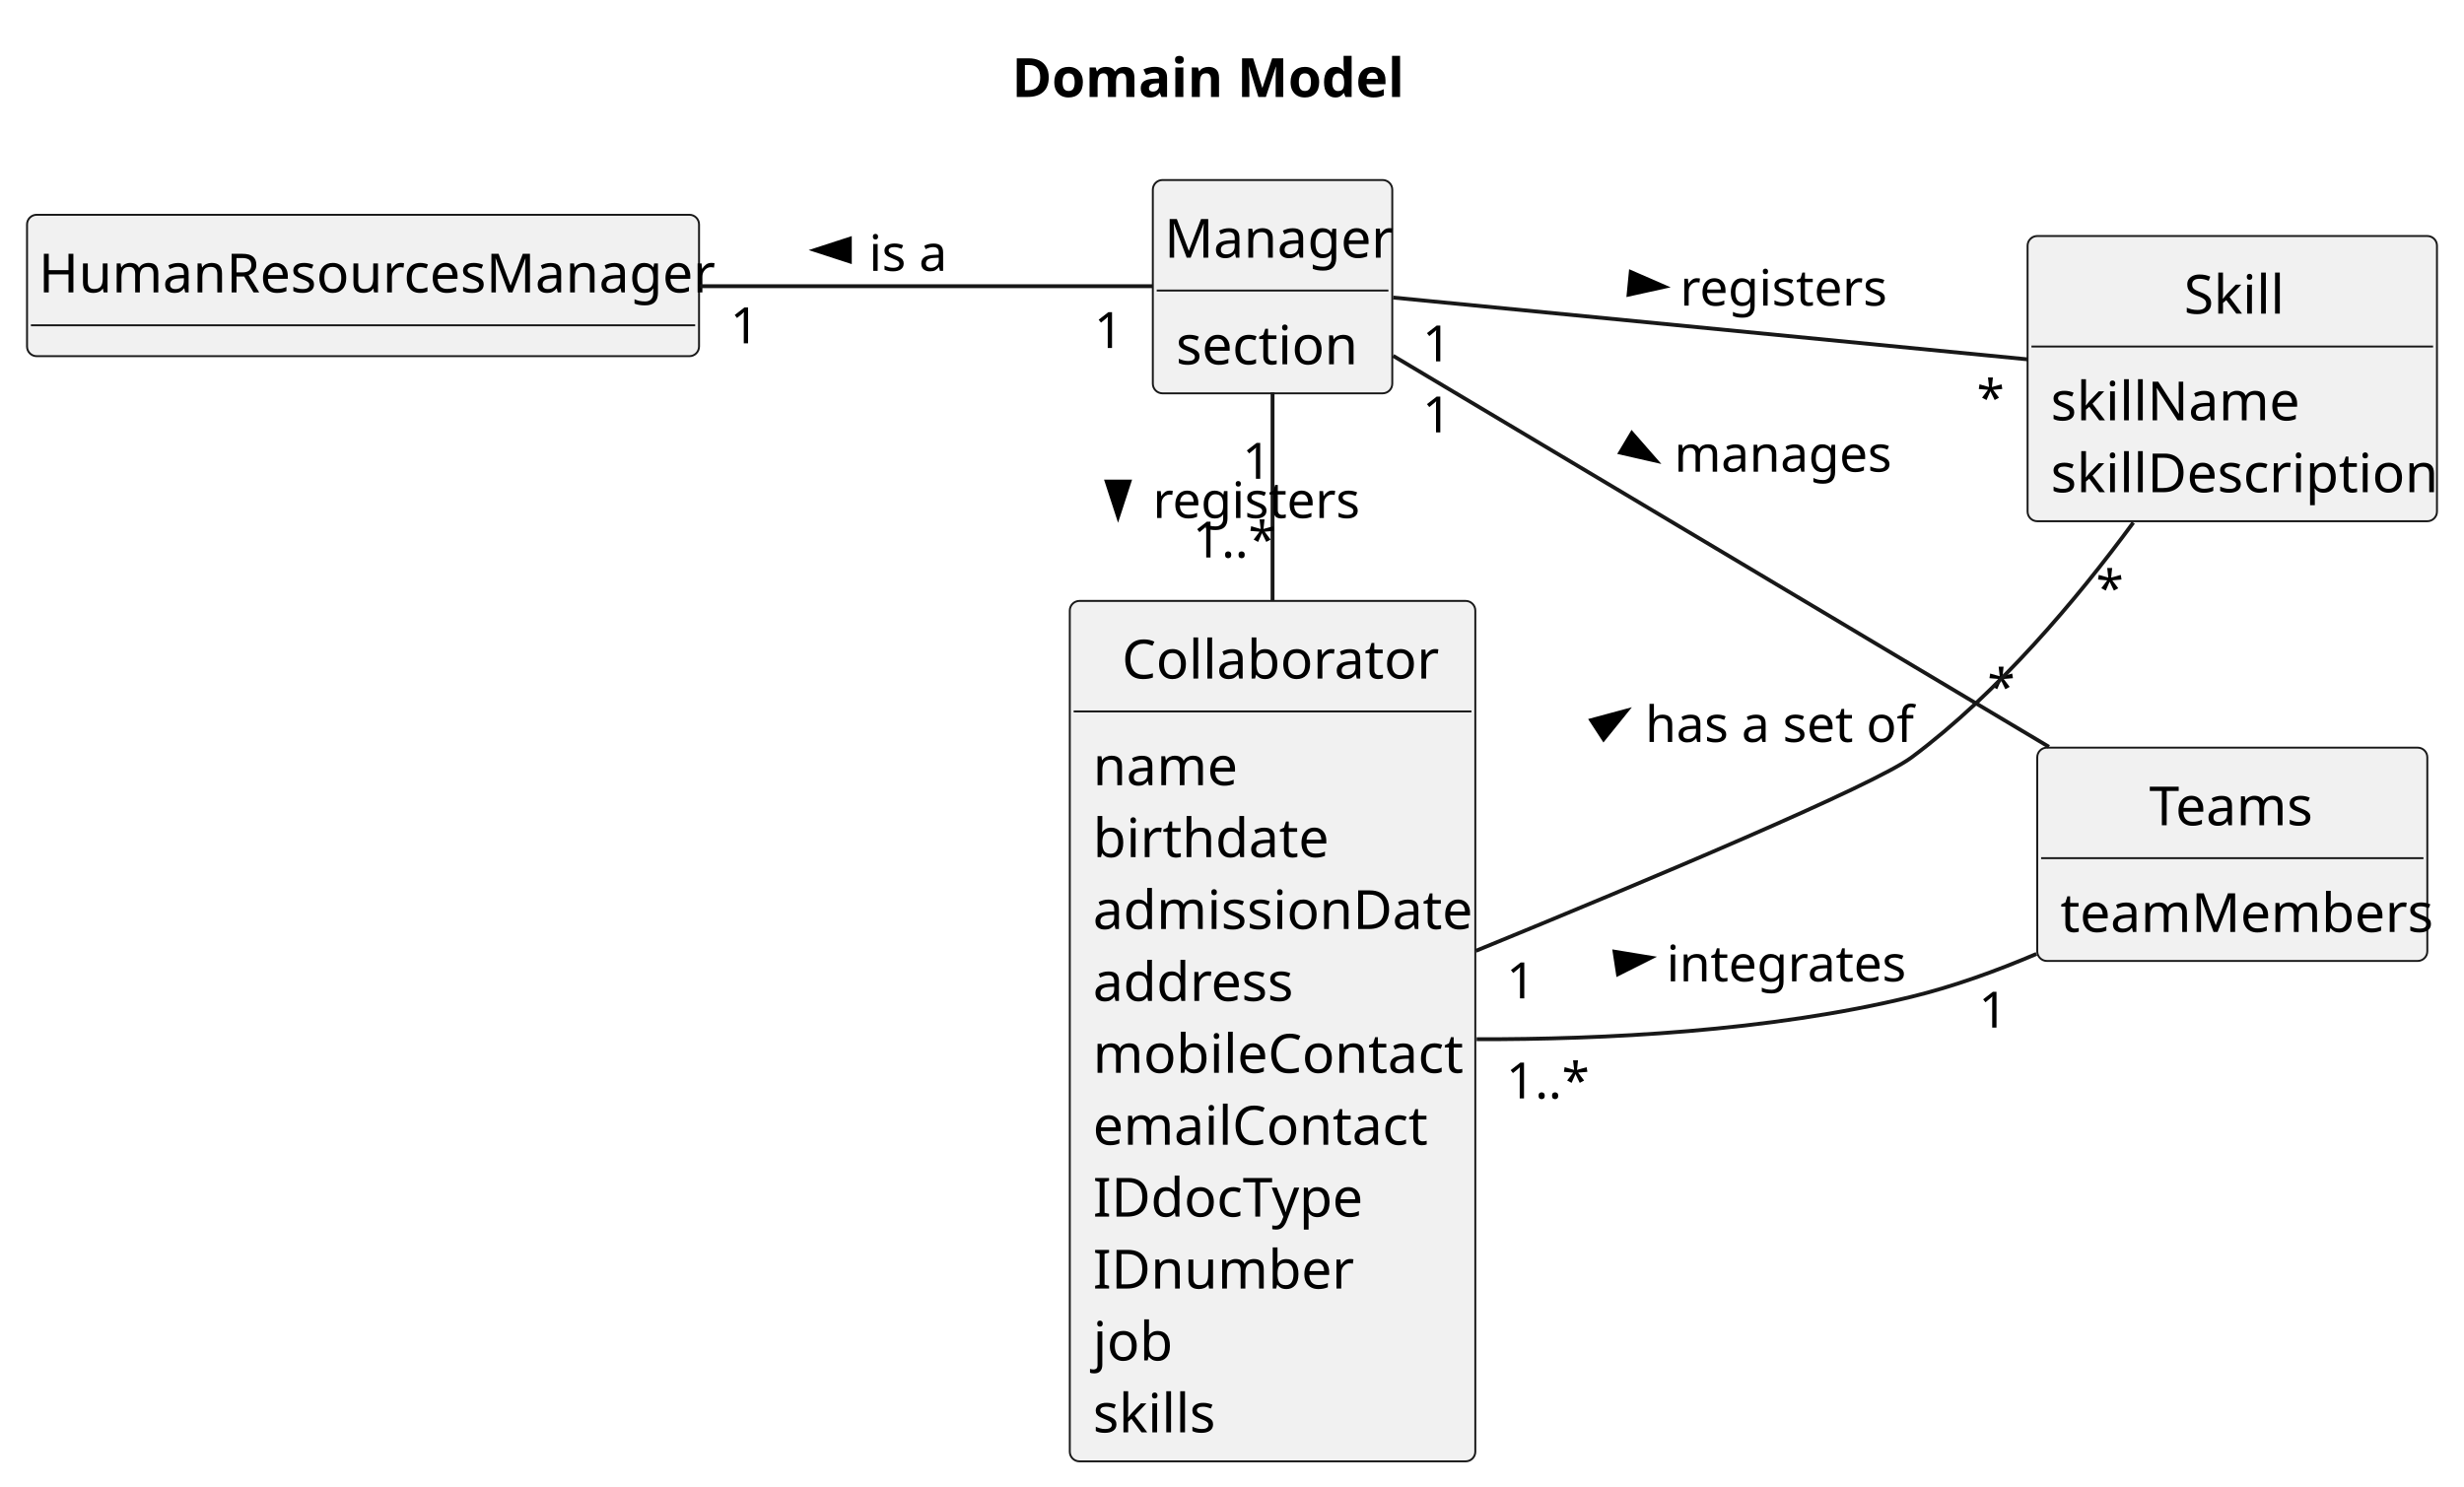
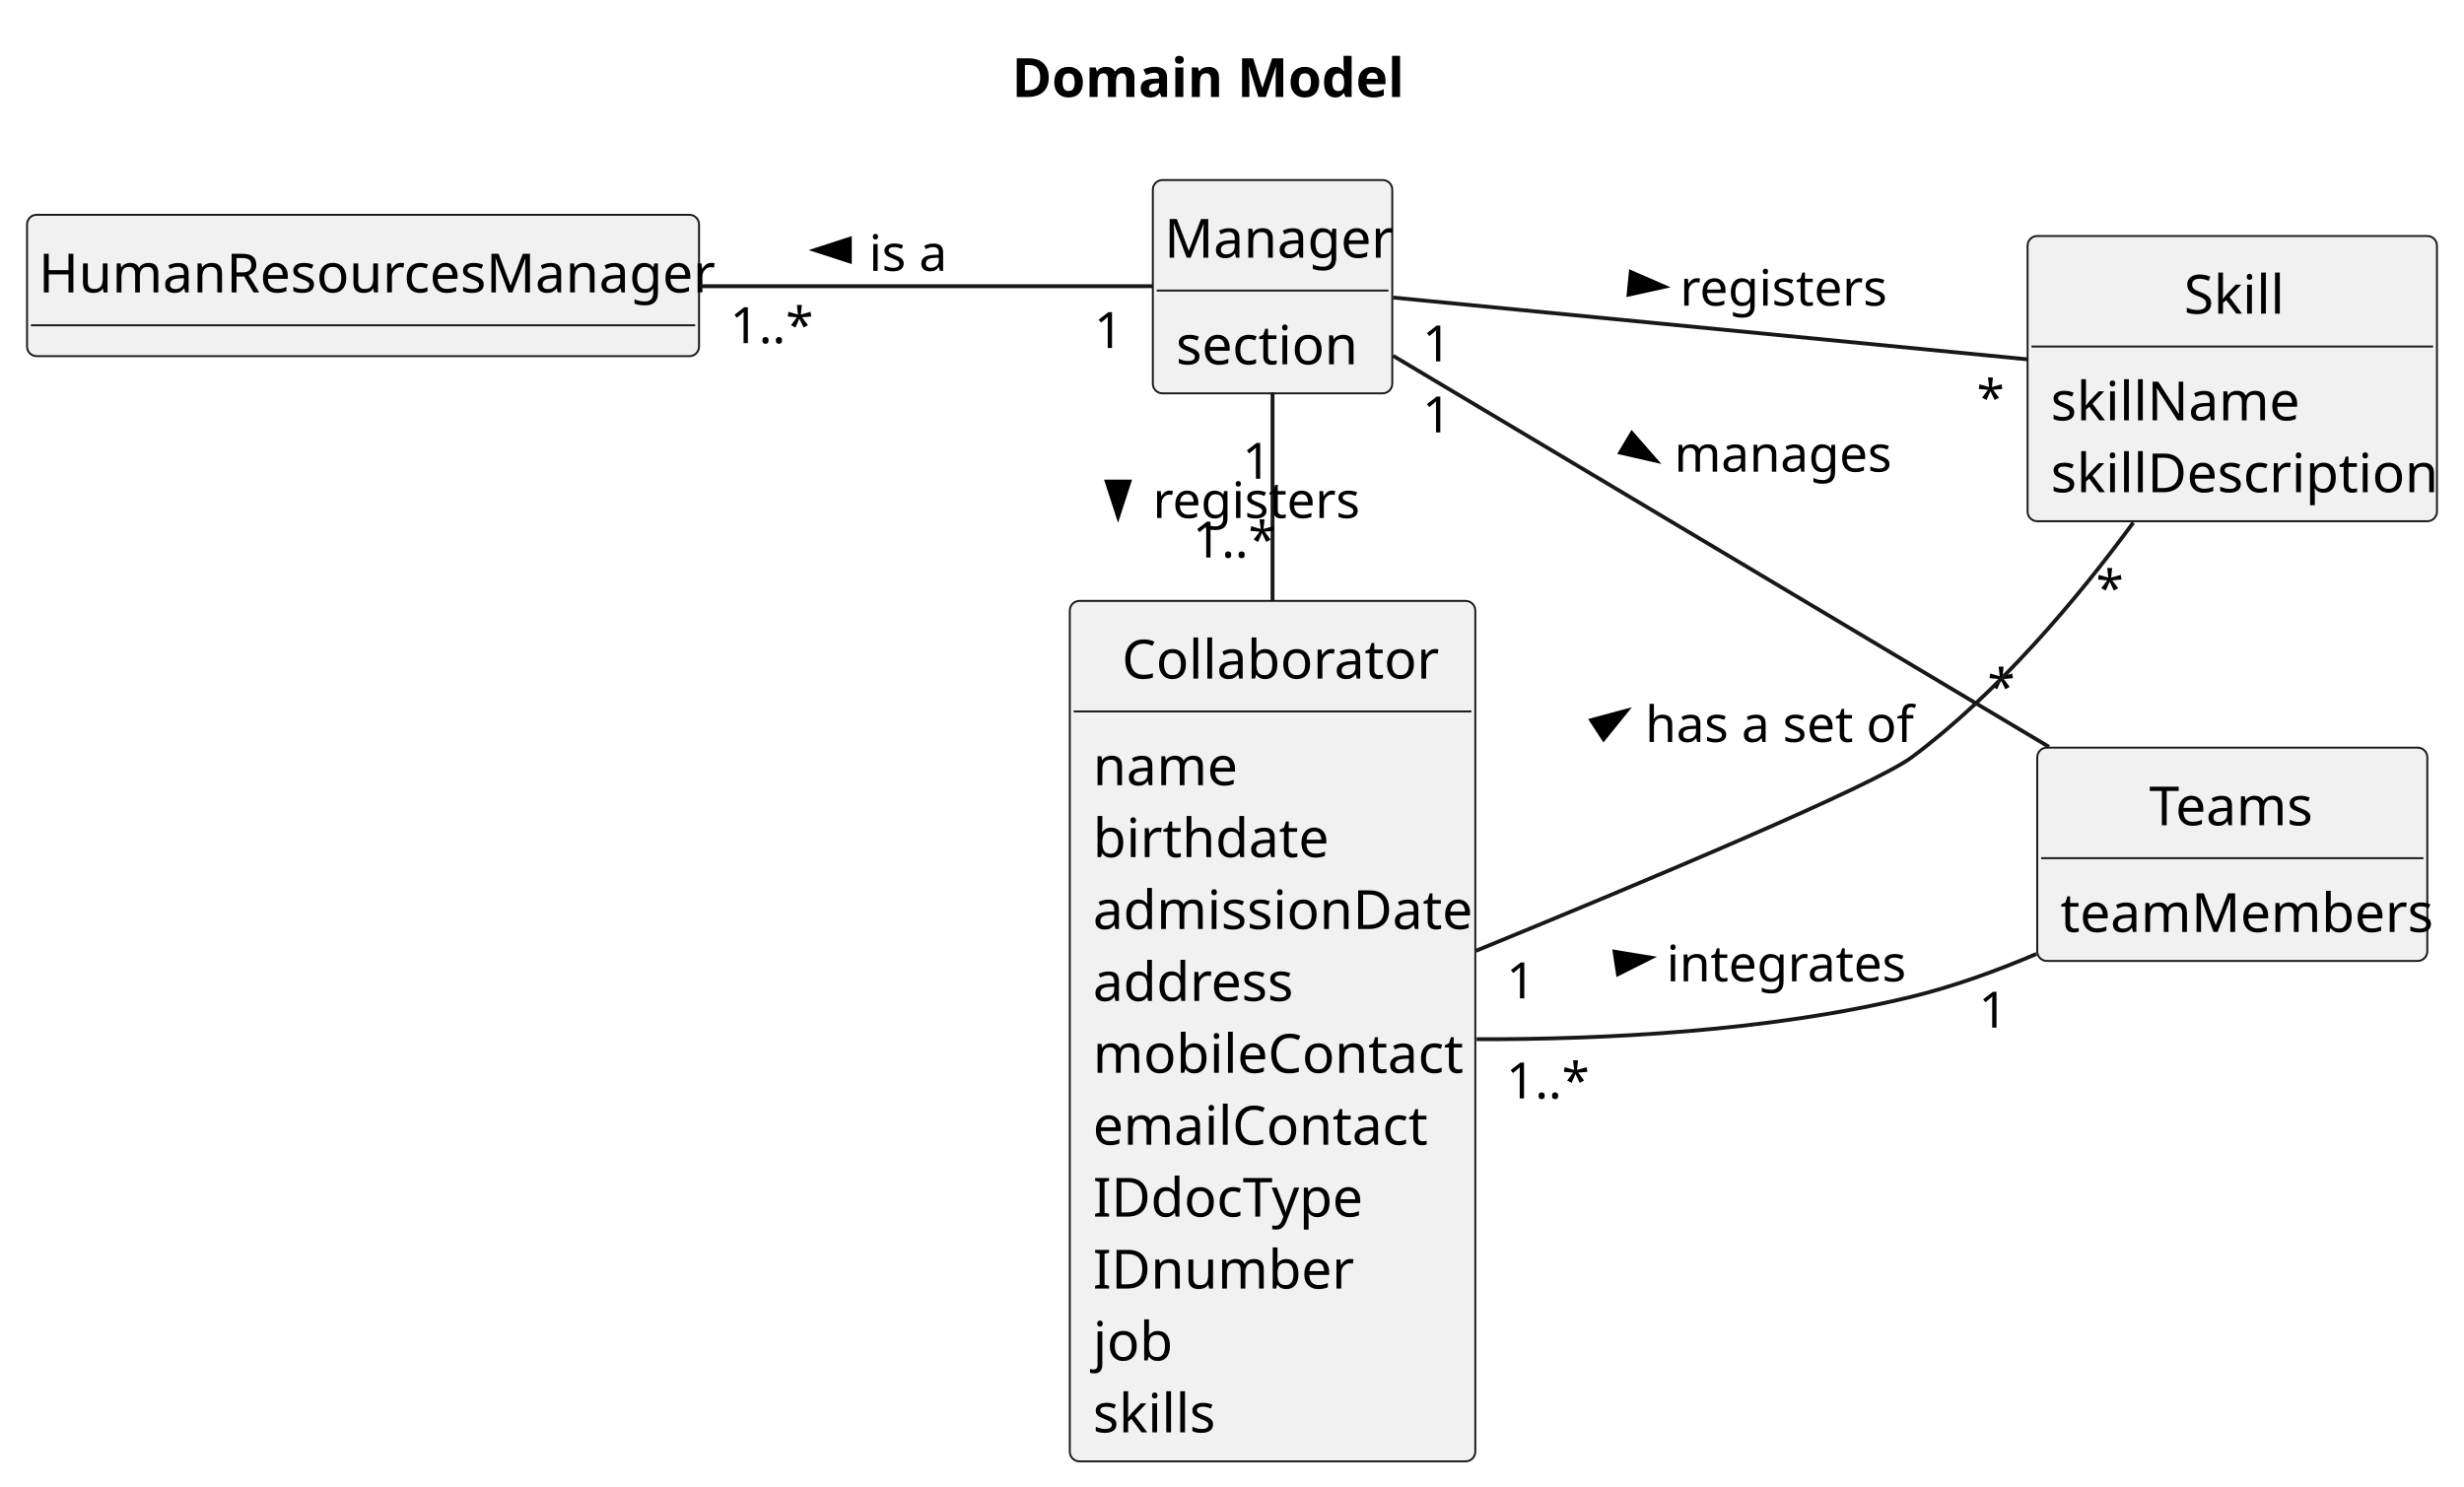
<svg xmlns="http://www.w3.org/2000/svg" contentStyleType="text/css" height="385px" preserveAspectRatio="none" style="width:638px;height:385px;background:#FFFFFF;" version="1.1" viewBox="0 0 638 385" width="638px" zoomAndPan="magnify">
  <defs />
  <g>
    <text fill="#000000" font-family="sans-serif" font-size="14" font-weight="bold" lengthAdjust="spacing" textLength="100" x="262" y="25.107">Domain Model</text>
    <g id="elem_Collaborator">
      <rect codeLine="14" fill="#F1F1F1" height="222.832" id="Collaborator" rx="2.5" ry="2.5" style="stroke:#181818;stroke-width:0.5;" width="105" x="277" y="155.621" />
      <text fill="#000000" font-family="sans-serif" font-size="14" lengthAdjust="spacing" textLength="78" x="290.5" y="175.728">Collaborator</text>
      <line style="stroke:#181818;stroke-width:0.5;" x1="278" x2="381" y1="184.242" y2="184.242" />
      <text fill="#000000" font-family="sans-serif" font-size="14" lengthAdjust="spacing" textLength="35" x="283" y="203.35">name</text>
      <text fill="#000000" font-family="sans-serif" font-size="14" lengthAdjust="spacing" textLength="56" x="283" y="221.971">birthdate</text>
      <text fill="#000000" font-family="sans-serif" font-size="14" lengthAdjust="spacing" textLength="93" x="283" y="240.592">admissionDate</text>
      <text fill="#000000" font-family="sans-serif" font-size="14" lengthAdjust="spacing" textLength="51" x="283" y="259.213">address</text>
      <text fill="#000000" font-family="sans-serif" font-size="14" lengthAdjust="spacing" textLength="90" x="283" y="277.834">mobileContact</text>
      <text fill="#000000" font-family="sans-serif" font-size="14" lengthAdjust="spacing" textLength="82" x="283" y="296.455">emailContact</text>
      <text fill="#000000" font-family="sans-serif" font-size="14" lengthAdjust="spacing" textLength="68" x="283" y="315.076">IDdocType</text>
      <text fill="#000000" font-family="sans-serif" font-size="14" lengthAdjust="spacing" textLength="61" x="283" y="333.697">IDnumber</text>
      <text fill="#000000" font-family="sans-serif" font-size="14" lengthAdjust="spacing" textLength="19" x="283" y="352.318">job</text>
      <text fill="#000000" font-family="sans-serif" font-size="14" lengthAdjust="spacing" textLength="30" x="283" y="370.94">skills</text>
    </g>
    <g id="elem_HumanResourcesManager">
      <rect codeLine="27" fill="#F1F1F1" height="36.621" id="HumanResourcesManager" rx="2.5" ry="2.5" style="stroke:#181818;stroke-width:0.5;" width="174" x="7" y="55.621" />
      <text fill="#000000" font-family="sans-serif" font-size="14" lengthAdjust="spacing" textLength="168" x="10" y="75.728">HumanResourcesManager</text>
      <line style="stroke:#181818;stroke-width:0.5;" x1="8" x2="180" y1="84.242" y2="84.242" />
    </g>
    <g id="elem_Manager">
      <rect codeLine="31" fill="#F1F1F1" height="55.242" id="Manager" rx="2.5" ry="2.5" style="stroke:#181818;stroke-width:0.5;" width="62" x="298.5" y="46.621" />
      <text fill="#000000" font-family="sans-serif" font-size="14" lengthAdjust="spacing" textLength="56" x="301.5" y="66.728">Manager</text>
      <line style="stroke:#181818;stroke-width:0.5;" x1="299.5" x2="359.5" y1="75.242" y2="75.242" />
      <text fill="#000000" font-family="sans-serif" font-size="14" lengthAdjust="spacing" textLength="45" x="304.5" y="94.35">section</text>
    </g>
    <g id="elem_Skill">
      <rect codeLine="35" fill="#F1F1F1" height="73.863" id="Skill" rx="2.5" ry="2.5" style="stroke:#181818;stroke-width:0.5;" width="106" x="525" y="61.121" />
      <text fill="#000000" font-family="sans-serif" font-size="14" lengthAdjust="spacing" textLength="25" x="565.5" y="81.228">Skill</text>
      <line style="stroke:#181818;stroke-width:0.5;" x1="526" x2="630" y1="89.742" y2="89.742" />
      <text fill="#000000" font-family="sans-serif" font-size="14" lengthAdjust="spacing" textLength="59" x="531" y="108.85">skillName</text>
      <text fill="#000000" font-family="sans-serif" font-size="14" lengthAdjust="spacing" textLength="94" x="531" y="127.471">skillDescription</text>
    </g>
    <g id="elem_Teams">
      <rect codeLine="40" fill="#F1F1F1" height="55.242" id="Teams" rx="2.5" ry="2.5" style="stroke:#181818;stroke-width:0.5;" width="101" x="527.5" y="193.621" />
      <text fill="#000000" font-family="sans-serif" font-size="14" lengthAdjust="spacing" textLength="43" x="556.5" y="213.728">Teams</text>
      <line style="stroke:#181818;stroke-width:0.5;" x1="528.5" x2="627.5" y1="222.242" y2="222.242" />
      <text fill="#000000" font-family="sans-serif" font-size="14" lengthAdjust="spacing" textLength="89" x="533.5" y="241.35">teamMembers</text>
    </g>
    <g id="link_HumanResourcesManager_Manager">
      <path codeLine="44" d="M181.28,74.121 C222.34,74.121 268.79,74.121 298.34,74.121 " fill="none" id="HumanResourcesManager-Manager" style="stroke:#181818;stroke-width:1.0;" />
      <polygon fill="#000000" points="211,64.767,220.045,67.706,220.045,61.828,211,64.767" style="stroke:#000000;stroke-width:1.0;" />
      <text fill="#000000" font-family="sans-serif" font-size="13" lengthAdjust="spacing" textLength="21" x="225" y="70.149">is a</text>
-       <text fill="#000000" font-family="sans-serif" font-size="13" lengthAdjust="spacing" textLength="7" x="189.081" y="88.909">1</text>
+       <text fill="#000000" font-family="sans-serif" font-size="13" lengthAdjust="spacing" textLength="20" x="189.032" y="88.853">1..*</text>
      <text fill="#000000" font-family="sans-serif" font-size="13" lengthAdjust="spacing" textLength="7" x="283.325" y="90.121">1</text>
    </g>
    <g id="link_Manager_Skill">
      <path codeLine="45" d="M360.73,77.061 C401.61,81.041 475.14,88.201 524.99,93.061 " fill="none" id="Manager-Skill" style="stroke:#181818;stroke-width:1.0;" />
      <polygon fill="#000000" points="430.976,74.251,422.259,70.449,421.689,76.299,430.976,74.251" style="stroke:#000000;stroke-width:1.0;" />
      <text fill="#000000" font-family="sans-serif" font-size="13" lengthAdjust="spacing" textLength="50" x="435" y="79.149">registers</text>
      <text fill="#000000" font-family="sans-serif" font-size="13" lengthAdjust="spacing" textLength="7" x="368.327" y="93.597">1</text>
      <text fill="#000000" font-family="sans-serif" font-size="13" lengthAdjust="spacing" textLength="5" x="511.837" y="107.626">*</text>
    </g>
    <g id="link_Manager_Collaborator">
      <path codeLine="46" d="M329.5,101.631 C329.5,116.291 329.5,135.401 329.5,155.411 " fill="none" id="Manager-Collaborator" style="stroke:#181818;stroke-width:1.0;" />
      <polygon fill="#000000" points="289.5,133.767,292.439,124.722,286.561,124.722,289.5,133.767" style="stroke:#000000;stroke-width:1.0;" />
      <text fill="#000000" font-family="sans-serif" font-size="13" lengthAdjust="spacing" textLength="50" x="298.5" y="134.149">registers</text>
      <text fill="#000000" font-family="sans-serif" font-size="13" lengthAdjust="spacing" textLength="7" x="321.691" y="123.992">1</text>
      <text fill="#000000" font-family="sans-serif" font-size="13" lengthAdjust="spacing" textLength="20" x="308.828" y="144.378">1..*</text>
    </g>
    <g id="link_Manager_Teams">
      <path codeLine="47" d="M360.73,92.151 C403.15,117.451 480.73,163.711 530.53,193.411 " fill="none" id="Manager-Teams" style="stroke:#181818;stroke-width:1.0;" />
      <polygon fill="#000000" points="428.794,119.328,422.531,112.171,419.521,117.219,428.794,119.328" style="stroke:#000000;stroke-width:1.0;" />
      <text fill="#000000" font-family="sans-serif" font-size="13" lengthAdjust="spacing" textLength="53" x="433.5" y="122.149">manages</text>
      <text fill="#000000" font-family="sans-serif" font-size="13" lengthAdjust="spacing" textLength="7" x="368.327" y="111.988">1</text>
      <text fill="#000000" font-family="sans-serif" font-size="13" lengthAdjust="spacing" textLength="5" x="514.599" y="182.524">*</text>
    </g>
    <g id="link_Collaborator_Skill">
      <path codeLine="49" d="M382.17,246.231 C426.69,227.991 485.31,203.351 495,196.121 C517.41,179.411 537.62,155.411 552.37,135.341 " fill="none" id="Collaborator-Skill" style="stroke:#181818;stroke-width:1.0;" />
      <polygon fill="#000000" points="421.189,184.037,412.007,186.512,415.215,191.437,421.189,184.037" style="stroke:#000000;stroke-width:1.0;" />
      <text fill="#000000" font-family="sans-serif" font-size="13" lengthAdjust="spacing" textLength="68" x="426" y="192.149">has a set of</text>
      <text fill="#000000" font-family="sans-serif" font-size="13" lengthAdjust="spacing" textLength="7" x="390.069" y="258.549">1</text>
      <text fill="#000000" font-family="sans-serif" font-size="13" lengthAdjust="spacing" textLength="5" x="542.711" y="156.977">*</text>
    </g>
    <g id="link_Collaborator_Teams">
      <path codeLine="50" d="M382.34,269.131 C415.09,269.211 458.04,267.141 495,258.121 C505.77,255.491 516.88,251.481 527.3,247.041 " fill="none" id="Collaborator-Teams" style="stroke:#181818;stroke-width:1.0;" />
      <polygon fill="#000000" points="427.443,248.013,418.058,246.471,418.944,252.281,427.443,248.013" style="stroke:#000000;stroke-width:1.0;" />
      <text fill="#000000" font-family="sans-serif" font-size="13" lengthAdjust="spacing" textLength="57" x="431.5" y="254.149">integrates</text>
      <text fill="#000000" font-family="sans-serif" font-size="13" lengthAdjust="spacing" textLength="20" x="389.999" y="284.468">1..*</text>
      <text fill="#000000" font-family="sans-serif" font-size="13" lengthAdjust="spacing" textLength="7" x="512.339" y="266.128">1</text>
    </g>
  </g>
</svg>
